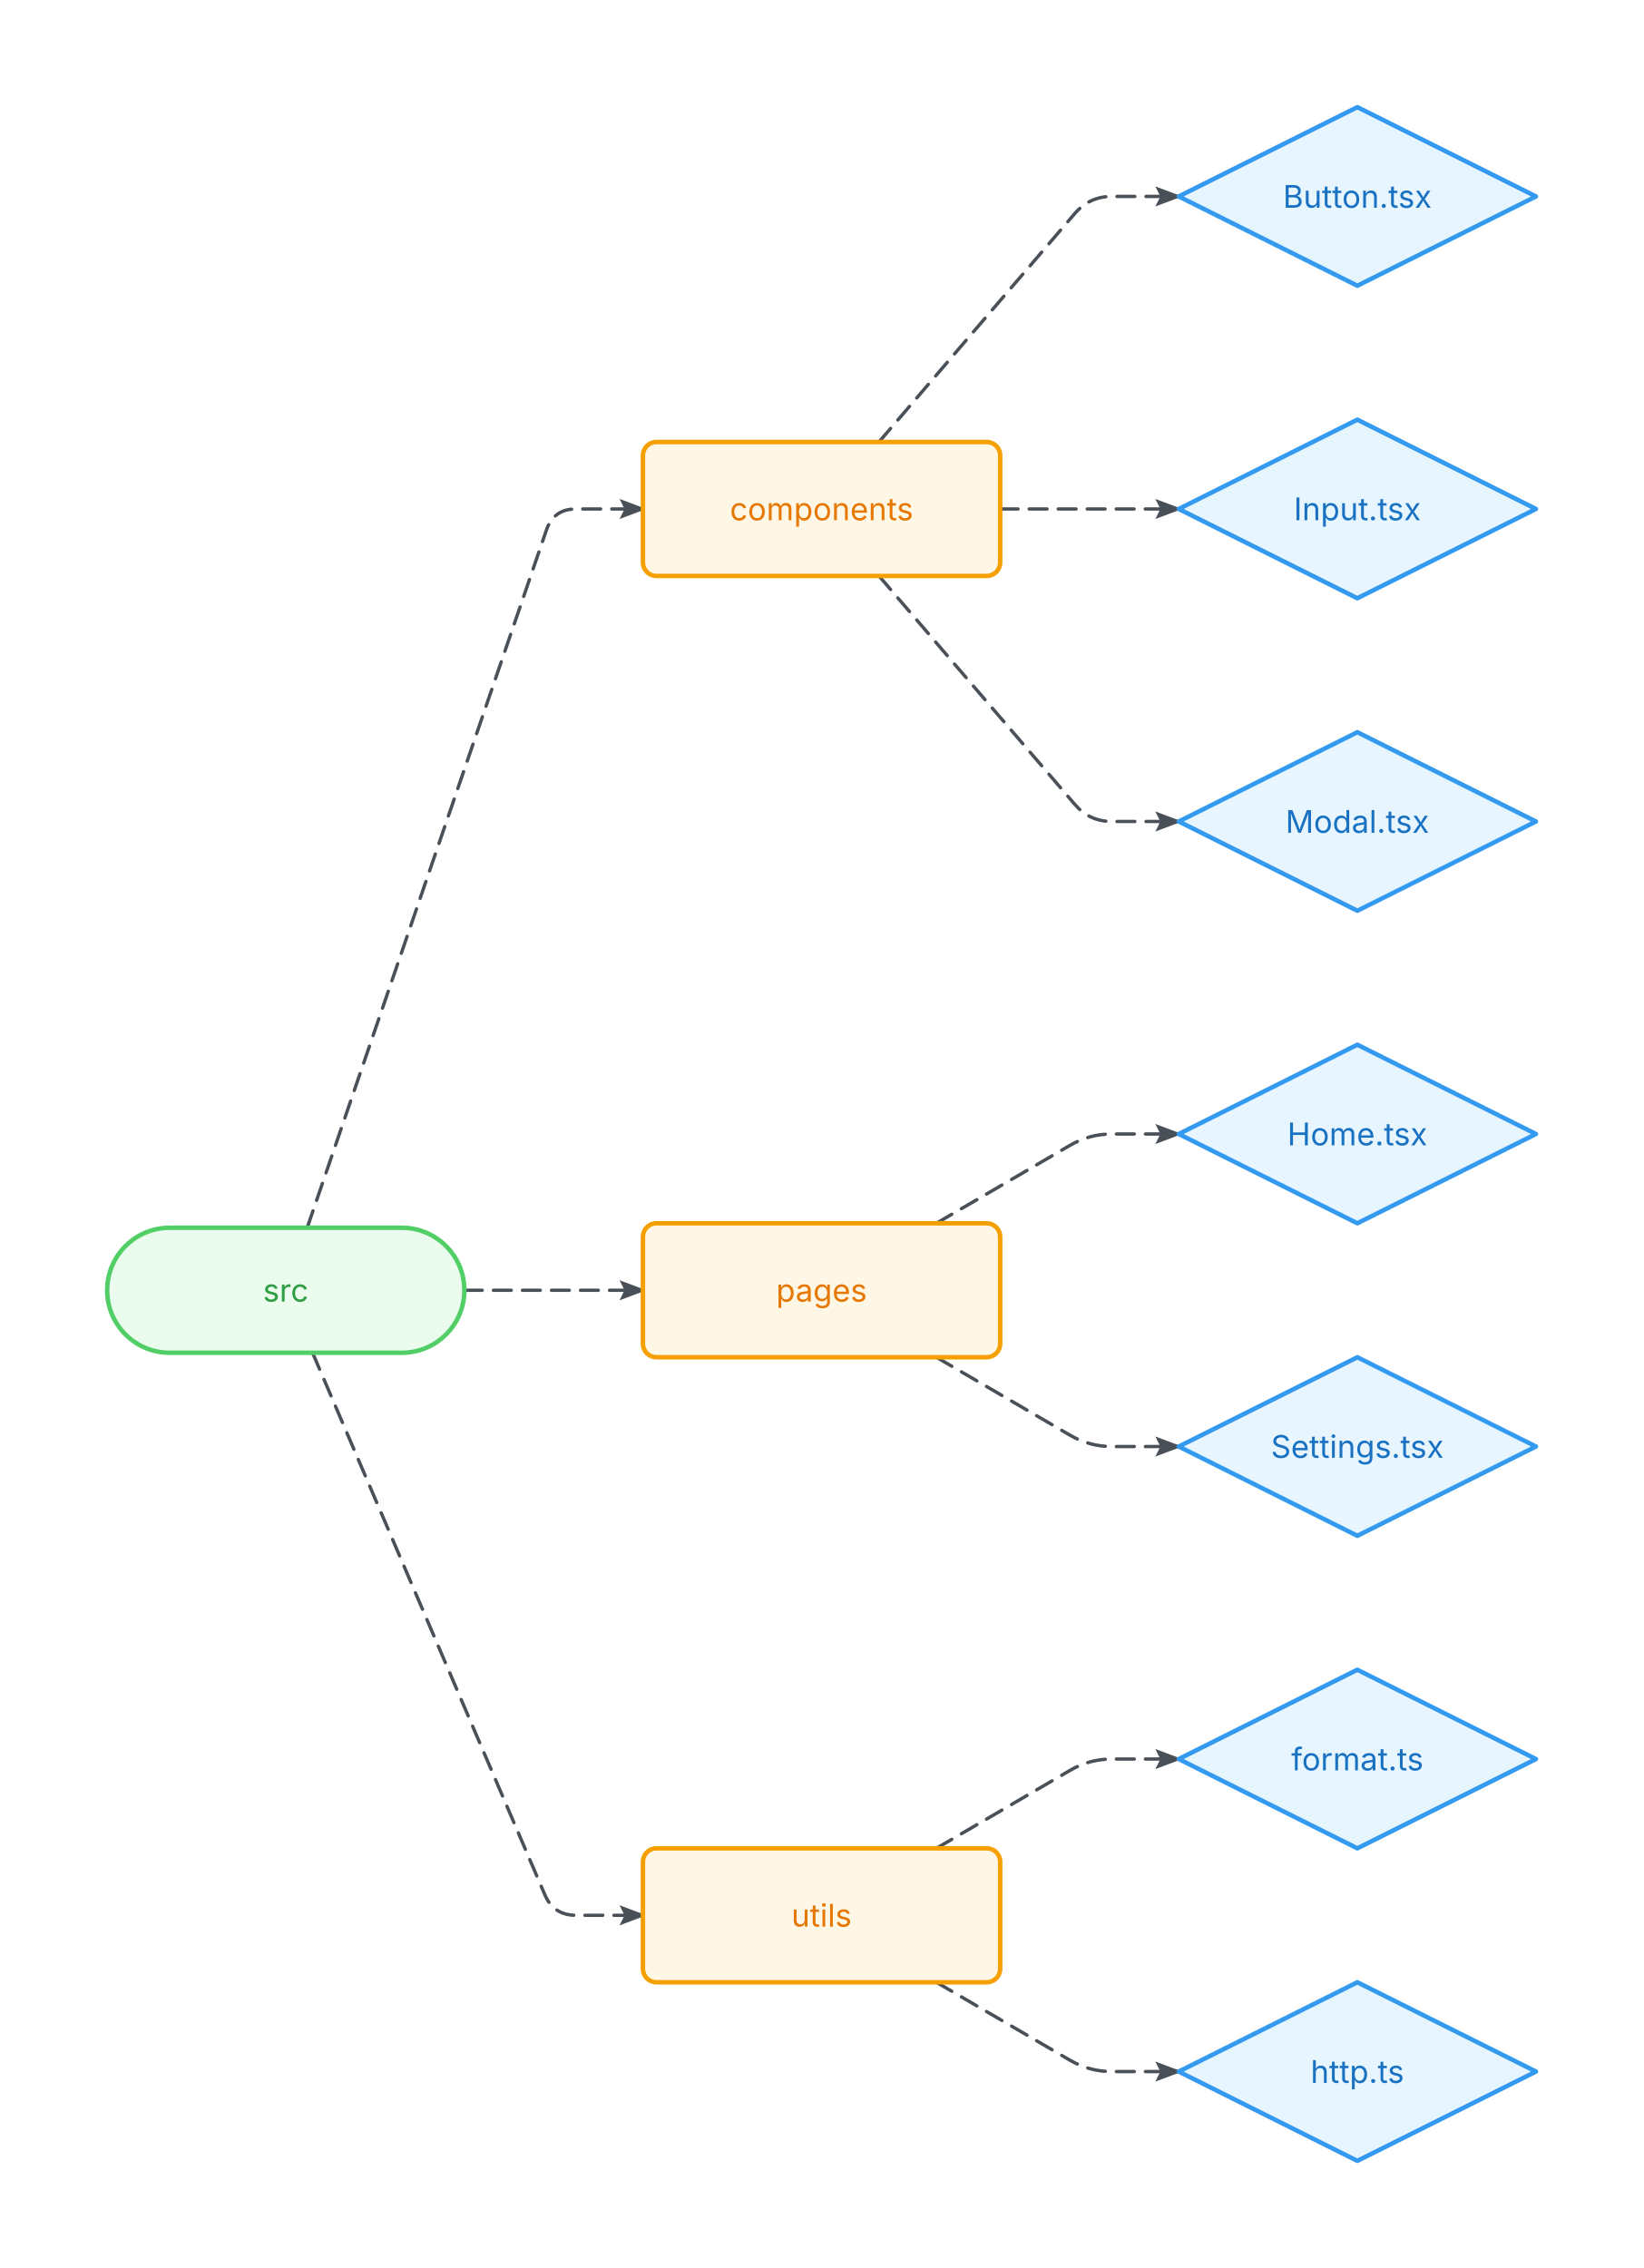
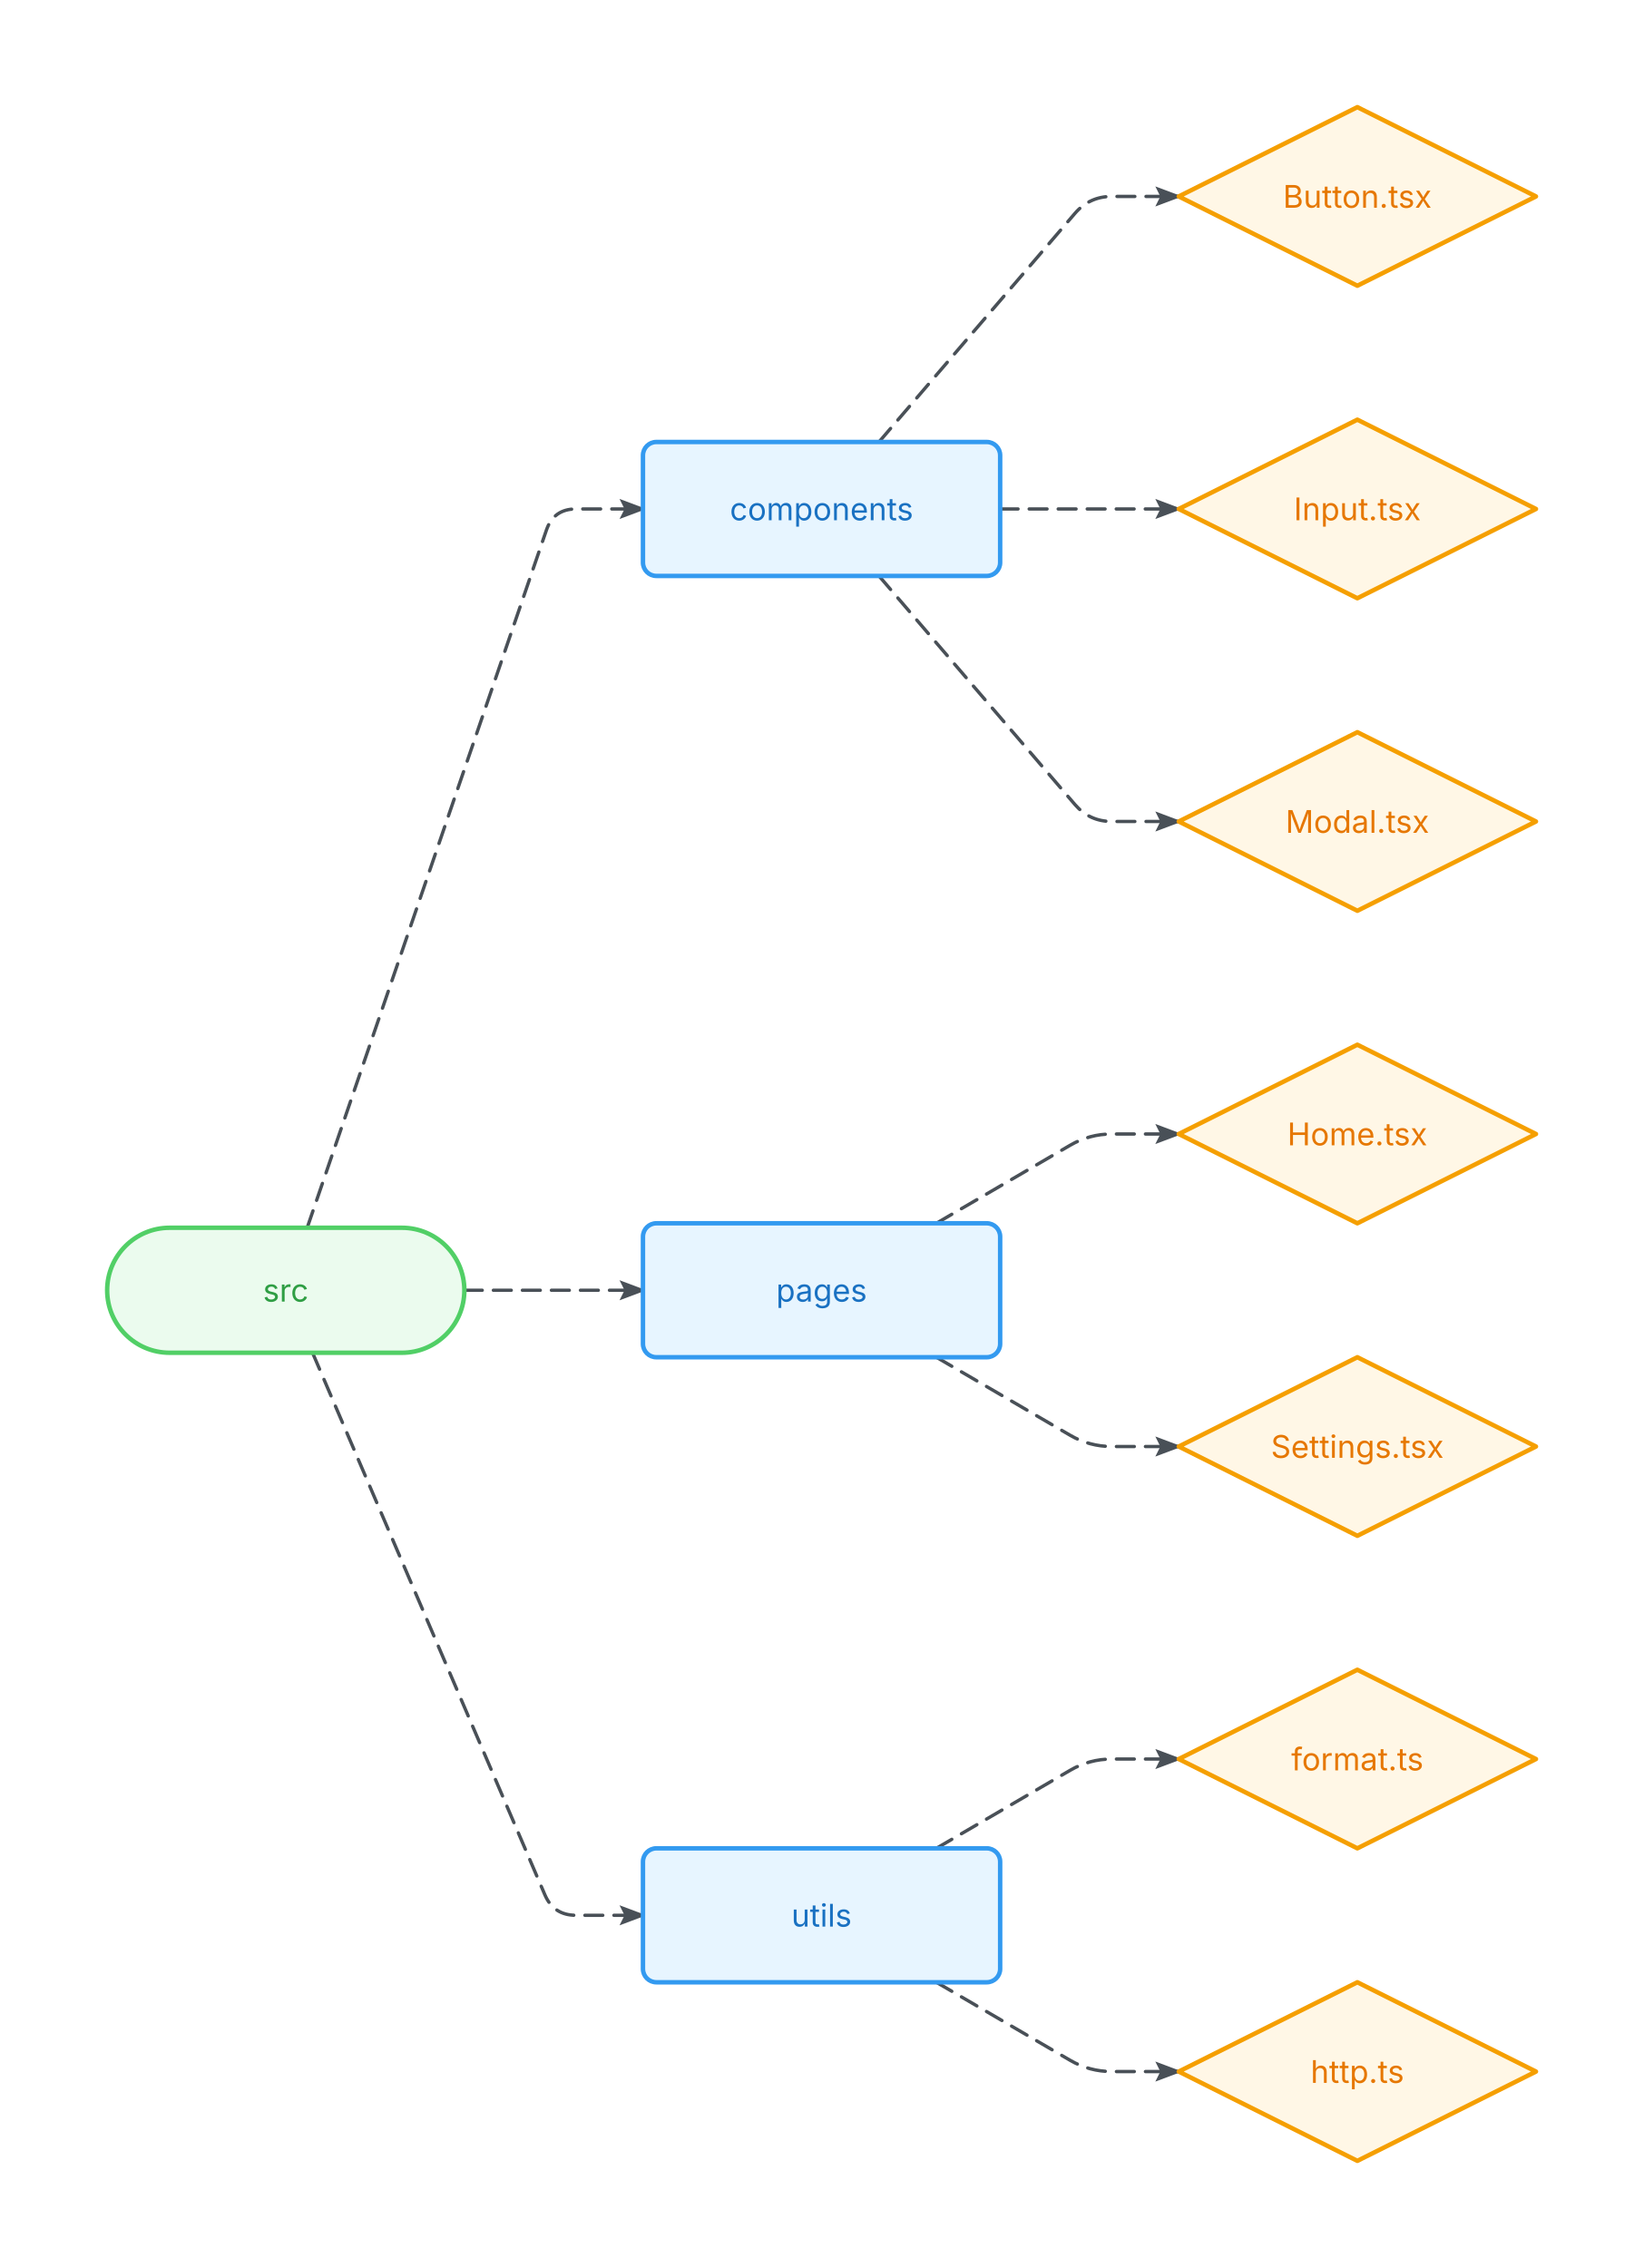
<svg xmlns="http://www.w3.org/2000/svg" width="736" height="1016" viewBox="-28 -28 736 1016">
  <defs>
    <marker id="fc-1-arrow" markerWidth="8" markerHeight="6" refX="7" refY="3" orient="auto" markerUnits="strokeWidth">
      <polygon points="0 0, 8 3, 0 6, 1.5 3" fill="#495057" />
    </marker>
    <style>
      @keyframes ai-fc-flow { to { stroke-dashoffset: -26; } }
      .ai-fc-edge { animation: ai-fc-flow 1.2s linear infinite; }
    </style>
  </defs>
  <g class="flowchart">
    <g class="edge" data-from="root" data-to="comps">
      <path d="M109.6,522 L216.757,209.459 Q220,200 230,200 L260,200" fill="none" stroke="#495057" stroke-width="1.5" stroke-linecap="round" stroke-linejoin="round" stroke-dasharray="8 5" class="ai-fc-edge" marker-end="url(#fc-1-arrow)" />
    </g>
    <g class="edge" data-from="root" data-to="pages">
      <path d="M180,550 L210,550 Q220,550 230,550 L260,550" fill="none" stroke="#495057" stroke-width="1.5" stroke-linecap="round" stroke-linejoin="round" stroke-dasharray="8 5" class="ai-fc-edge" marker-end="url(#fc-1-arrow)" />
    </g>
    <g class="edge" data-from="root" data-to="utils">
      <path d="M112,578 L216.061,820.809 Q220,830 230,830 L260,830" fill="none" stroke="#495057" stroke-width="1.5" stroke-linecap="round" stroke-linejoin="round" stroke-dasharray="8 5" class="ai-fc-edge" marker-end="url(#fc-1-arrow)" />
    </g>
    <g class="edge" data-from="comps" data-to="button">
      <path d="M365.714,170 L453.492,67.593 Q460,60 470,60 L500,60" fill="none" stroke="#495057" stroke-width="1.5" stroke-linecap="round" stroke-linejoin="round" stroke-dasharray="8 5" class="ai-fc-edge" marker-end="url(#fc-1-arrow)" />
    </g>
    <g class="edge" data-from="comps" data-to="input">
      <path d="M420,200 L450,200 Q460,200 470,200 L500,200" fill="none" stroke="#495057" stroke-width="1.5" stroke-linecap="round" stroke-linejoin="round" stroke-dasharray="8 5" class="ai-fc-edge" marker-end="url(#fc-1-arrow)" />
    </g>
    <g class="edge" data-from="comps" data-to="modal">
      <path d="M365.714,230 L453.492,332.407 Q460,340 470,340 L500,340" fill="none" stroke="#495057" stroke-width="1.5" stroke-linecap="round" stroke-linejoin="round" stroke-dasharray="8 5" class="ai-fc-edge" marker-end="url(#fc-1-arrow)" />
    </g>
    <g class="edge" data-from="pages" data-to="home">
      <path d="M391.429,520 L451.362,485.039 Q460,480 470,480 L500,480" fill="none" stroke="#495057" stroke-width="1.5" stroke-linecap="round" stroke-linejoin="round" stroke-dasharray="8 5" class="ai-fc-edge" marker-end="url(#fc-1-arrow)" />
    </g>
    <g class="edge" data-from="pages" data-to="settings">
      <path d="M391.429,580 L451.362,614.961 Q460,620 470,620 L500,620" fill="none" stroke="#495057" stroke-width="1.5" stroke-linecap="round" stroke-linejoin="round" stroke-dasharray="8 5" class="ai-fc-edge" marker-end="url(#fc-1-arrow)" />
    </g>
    <g class="edge" data-from="utils" data-to="format">
      <path d="M391.429,800 L451.362,765.039 Q460,760 470,760 L500,760" fill="none" stroke="#495057" stroke-width="1.5" stroke-linecap="round" stroke-linejoin="round" stroke-dasharray="8 5" class="ai-fc-edge" marker-end="url(#fc-1-arrow)" />
    </g>
    <g class="edge" data-from="utils" data-to="http">
      <path d="M391.429,860 L451.362,894.961 Q460,900 470,900 L500,900" fill="none" stroke="#495057" stroke-width="1.5" stroke-linecap="round" stroke-linejoin="round" stroke-dasharray="8 5" class="ai-fc-edge" marker-end="url(#fc-1-arrow)" />
    </g>
    <g class="node node-terminal" data-id="root">
      <rect x="20" y="522" width="160" height="56" rx="28" ry="28" fill="#ebfbee" stroke="#51cf66" stroke-width="2" />
      <text x="100" y="550" text-anchor="middle" dominant-baseline="middle" font-family="Inter, system-ui, -apple-system, sans-serif" font-size="14" fill="#2f9e44">src</text>
    </g>
    <g class="node node-process" data-id="comps">
-       <rect x="260" y="170" width="160" height="60" rx="6" ry="6" fill="#fff7e6" stroke="#f59f00" stroke-width="2" />
-       <text x="340" y="200" text-anchor="middle" dominant-baseline="middle" font-family="Inter, system-ui, -apple-system, sans-serif" font-size="14" fill="#e67700">components</text>
+       <rect x="260" y="170" width="160" height="60" rx="6" ry="6" fill="#e7f5ff" stroke="#339af0" stroke-width="2" />
+       <text x="340" y="200" text-anchor="middle" dominant-baseline="middle" font-family="Inter, system-ui, -apple-system, sans-serif" font-size="14" fill="#1971c2">components</text>
    </g>
    <g class="node node-process" data-id="pages">
-       <rect x="260" y="520" width="160" height="60" rx="6" ry="6" fill="#fff7e6" stroke="#f59f00" stroke-width="2" />
-       <text x="340" y="550" text-anchor="middle" dominant-baseline="middle" font-family="Inter, system-ui, -apple-system, sans-serif" font-size="14" fill="#e67700">pages</text>
+       <rect x="260" y="520" width="160" height="60" rx="6" ry="6" fill="#e7f5ff" stroke="#339af0" stroke-width="2" />
+       <text x="340" y="550" text-anchor="middle" dominant-baseline="middle" font-family="Inter, system-ui, -apple-system, sans-serif" font-size="14" fill="#1971c2">pages</text>
    </g>
    <g class="node node-process" data-id="utils">
-       <rect x="260" y="800" width="160" height="60" rx="6" ry="6" fill="#fff7e6" stroke="#f59f00" stroke-width="2" />
-       <text x="340" y="830" text-anchor="middle" dominant-baseline="middle" font-family="Inter, system-ui, -apple-system, sans-serif" font-size="14" fill="#e67700">utils</text>
+       <rect x="260" y="800" width="160" height="60" rx="6" ry="6" fill="#e7f5ff" stroke="#339af0" stroke-width="2" />
+       <text x="340" y="830" text-anchor="middle" dominant-baseline="middle" font-family="Inter, system-ui, -apple-system, sans-serif" font-size="14" fill="#1971c2">utils</text>
    </g>
    <g class="node node-decision" data-id="button">
-       <polygon points="580,20 660,60 580,100 500,60" fill="#e7f5ff" stroke="#339af0" stroke-width="2" stroke-linejoin="round" />
-       <text x="580" y="60" text-anchor="middle" dominant-baseline="middle" font-family="Inter, system-ui, -apple-system, sans-serif" font-size="14" fill="#1971c2">Button.tsx</text>
+       <polygon points="580,20 660,60 580,100 500,60" fill="#fff7e6" stroke="#f59f00" stroke-width="2" stroke-linejoin="round" />
+       <text x="580" y="60" text-anchor="middle" dominant-baseline="middle" font-family="Inter, system-ui, -apple-system, sans-serif" font-size="14" fill="#e67700">Button.tsx</text>
    </g>
    <g class="node node-decision" data-id="input">
-       <polygon points="580,160 660,200 580,240 500,200" fill="#e7f5ff" stroke="#339af0" stroke-width="2" stroke-linejoin="round" />
-       <text x="580" y="200" text-anchor="middle" dominant-baseline="middle" font-family="Inter, system-ui, -apple-system, sans-serif" font-size="14" fill="#1971c2">Input.tsx</text>
+       <polygon points="580,160 660,200 580,240 500,200" fill="#fff7e6" stroke="#f59f00" stroke-width="2" stroke-linejoin="round" />
+       <text x="580" y="200" text-anchor="middle" dominant-baseline="middle" font-family="Inter, system-ui, -apple-system, sans-serif" font-size="14" fill="#e67700">Input.tsx</text>
    </g>
    <g class="node node-decision" data-id="modal">
-       <polygon points="580,300 660,340 580,380 500,340" fill="#e7f5ff" stroke="#339af0" stroke-width="2" stroke-linejoin="round" />
-       <text x="580" y="340" text-anchor="middle" dominant-baseline="middle" font-family="Inter, system-ui, -apple-system, sans-serif" font-size="14" fill="#1971c2">Modal.tsx</text>
+       <polygon points="580,300 660,340 580,380 500,340" fill="#fff7e6" stroke="#f59f00" stroke-width="2" stroke-linejoin="round" />
+       <text x="580" y="340" text-anchor="middle" dominant-baseline="middle" font-family="Inter, system-ui, -apple-system, sans-serif" font-size="14" fill="#e67700">Modal.tsx</text>
    </g>
    <g class="node node-decision" data-id="home">
-       <polygon points="580,440 660,480 580,520 500,480" fill="#e7f5ff" stroke="#339af0" stroke-width="2" stroke-linejoin="round" />
-       <text x="580" y="480" text-anchor="middle" dominant-baseline="middle" font-family="Inter, system-ui, -apple-system, sans-serif" font-size="14" fill="#1971c2">Home.tsx</text>
+       <polygon points="580,440 660,480 580,520 500,480" fill="#fff7e6" stroke="#f59f00" stroke-width="2" stroke-linejoin="round" />
+       <text x="580" y="480" text-anchor="middle" dominant-baseline="middle" font-family="Inter, system-ui, -apple-system, sans-serif" font-size="14" fill="#e67700">Home.tsx</text>
    </g>
    <g class="node node-decision" data-id="settings">
-       <polygon points="580,580 660,620 580,660 500,620" fill="#e7f5ff" stroke="#339af0" stroke-width="2" stroke-linejoin="round" />
-       <text x="580" y="620" text-anchor="middle" dominant-baseline="middle" font-family="Inter, system-ui, -apple-system, sans-serif" font-size="14" fill="#1971c2">Settings.tsx</text>
+       <polygon points="580,580 660,620 580,660 500,620" fill="#fff7e6" stroke="#f59f00" stroke-width="2" stroke-linejoin="round" />
+       <text x="580" y="620" text-anchor="middle" dominant-baseline="middle" font-family="Inter, system-ui, -apple-system, sans-serif" font-size="14" fill="#e67700">Settings.tsx</text>
    </g>
    <g class="node node-decision" data-id="format">
-       <polygon points="580,720 660,760 580,800 500,760" fill="#e7f5ff" stroke="#339af0" stroke-width="2" stroke-linejoin="round" />
-       <text x="580" y="760" text-anchor="middle" dominant-baseline="middle" font-family="Inter, system-ui, -apple-system, sans-serif" font-size="14" fill="#1971c2">format.ts</text>
+       <polygon points="580,720 660,760 580,800 500,760" fill="#fff7e6" stroke="#f59f00" stroke-width="2" stroke-linejoin="round" />
+       <text x="580" y="760" text-anchor="middle" dominant-baseline="middle" font-family="Inter, system-ui, -apple-system, sans-serif" font-size="14" fill="#e67700">format.ts</text>
    </g>
    <g class="node node-decision" data-id="http">
-       <polygon points="580,860 660,900 580,940 500,900" fill="#e7f5ff" stroke="#339af0" stroke-width="2" stroke-linejoin="round" />
-       <text x="580" y="900" text-anchor="middle" dominant-baseline="middle" font-family="Inter, system-ui, -apple-system, sans-serif" font-size="14" fill="#1971c2">http.ts</text>
+       <polygon points="580,860 660,900 580,940 500,900" fill="#fff7e6" stroke="#f59f00" stroke-width="2" stroke-linejoin="round" />
+       <text x="580" y="900" text-anchor="middle" dominant-baseline="middle" font-family="Inter, system-ui, -apple-system, sans-serif" font-size="14" fill="#e67700">http.ts</text>
    </g>
  </g>
</svg>
